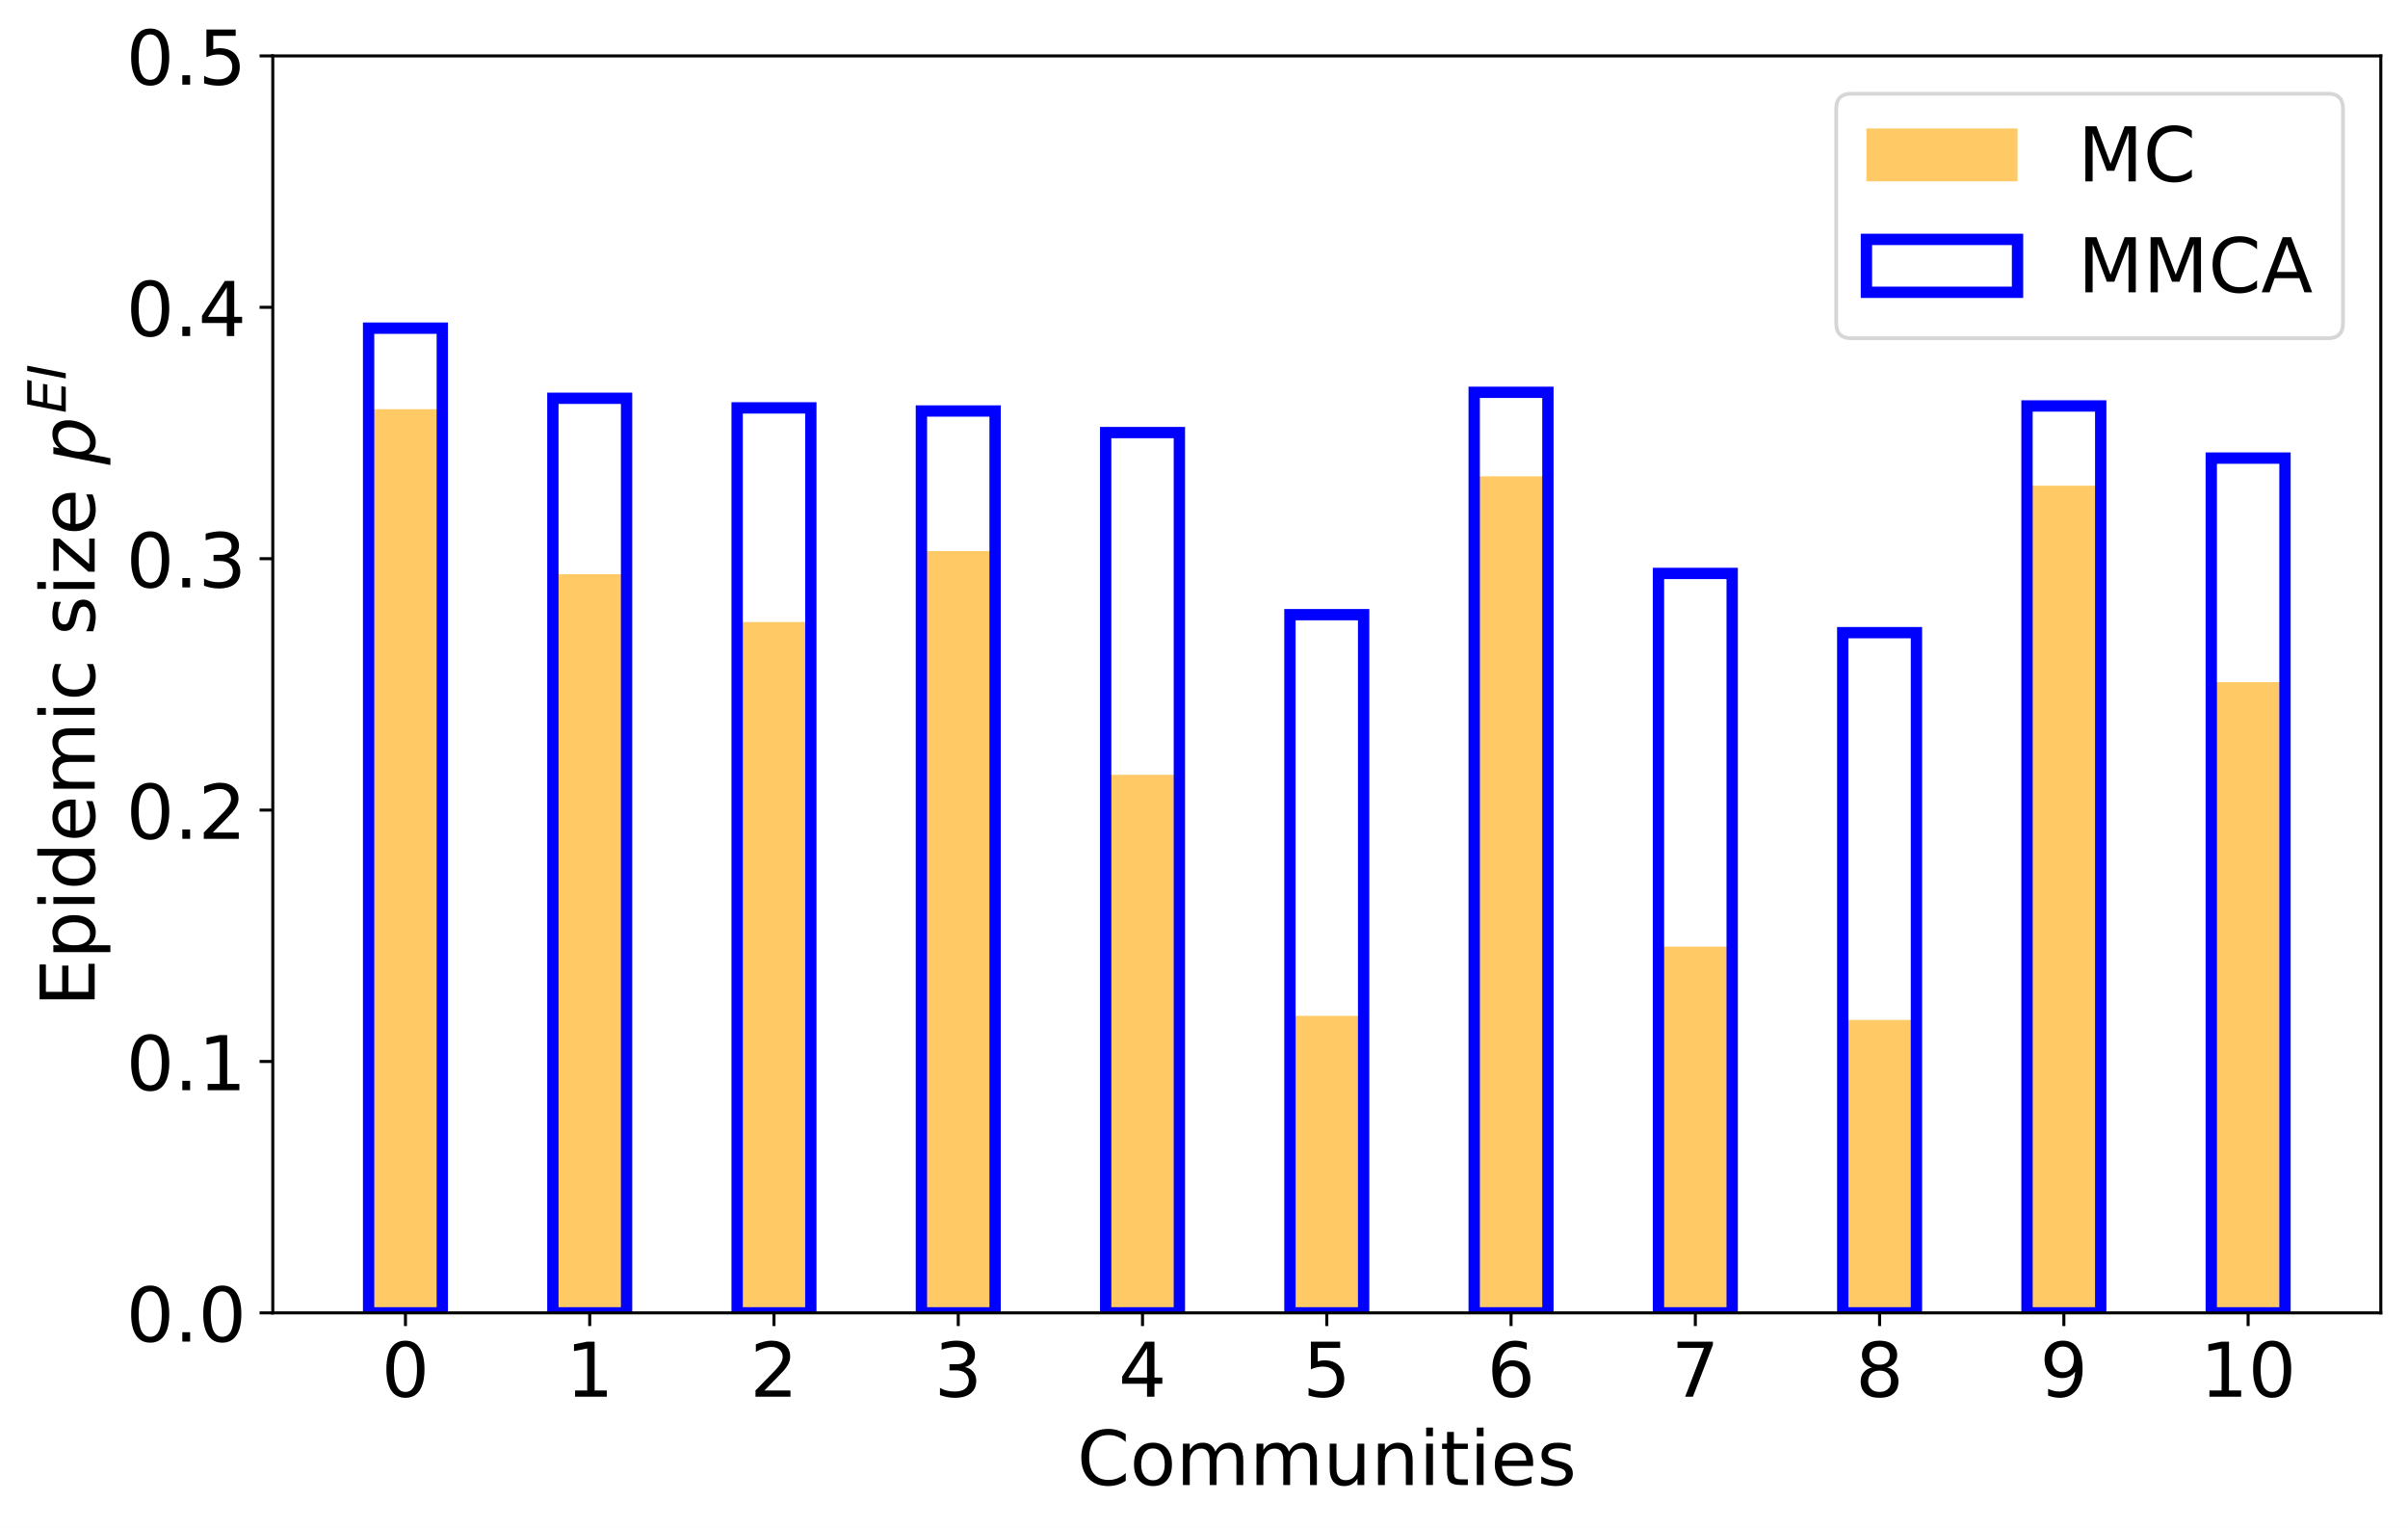
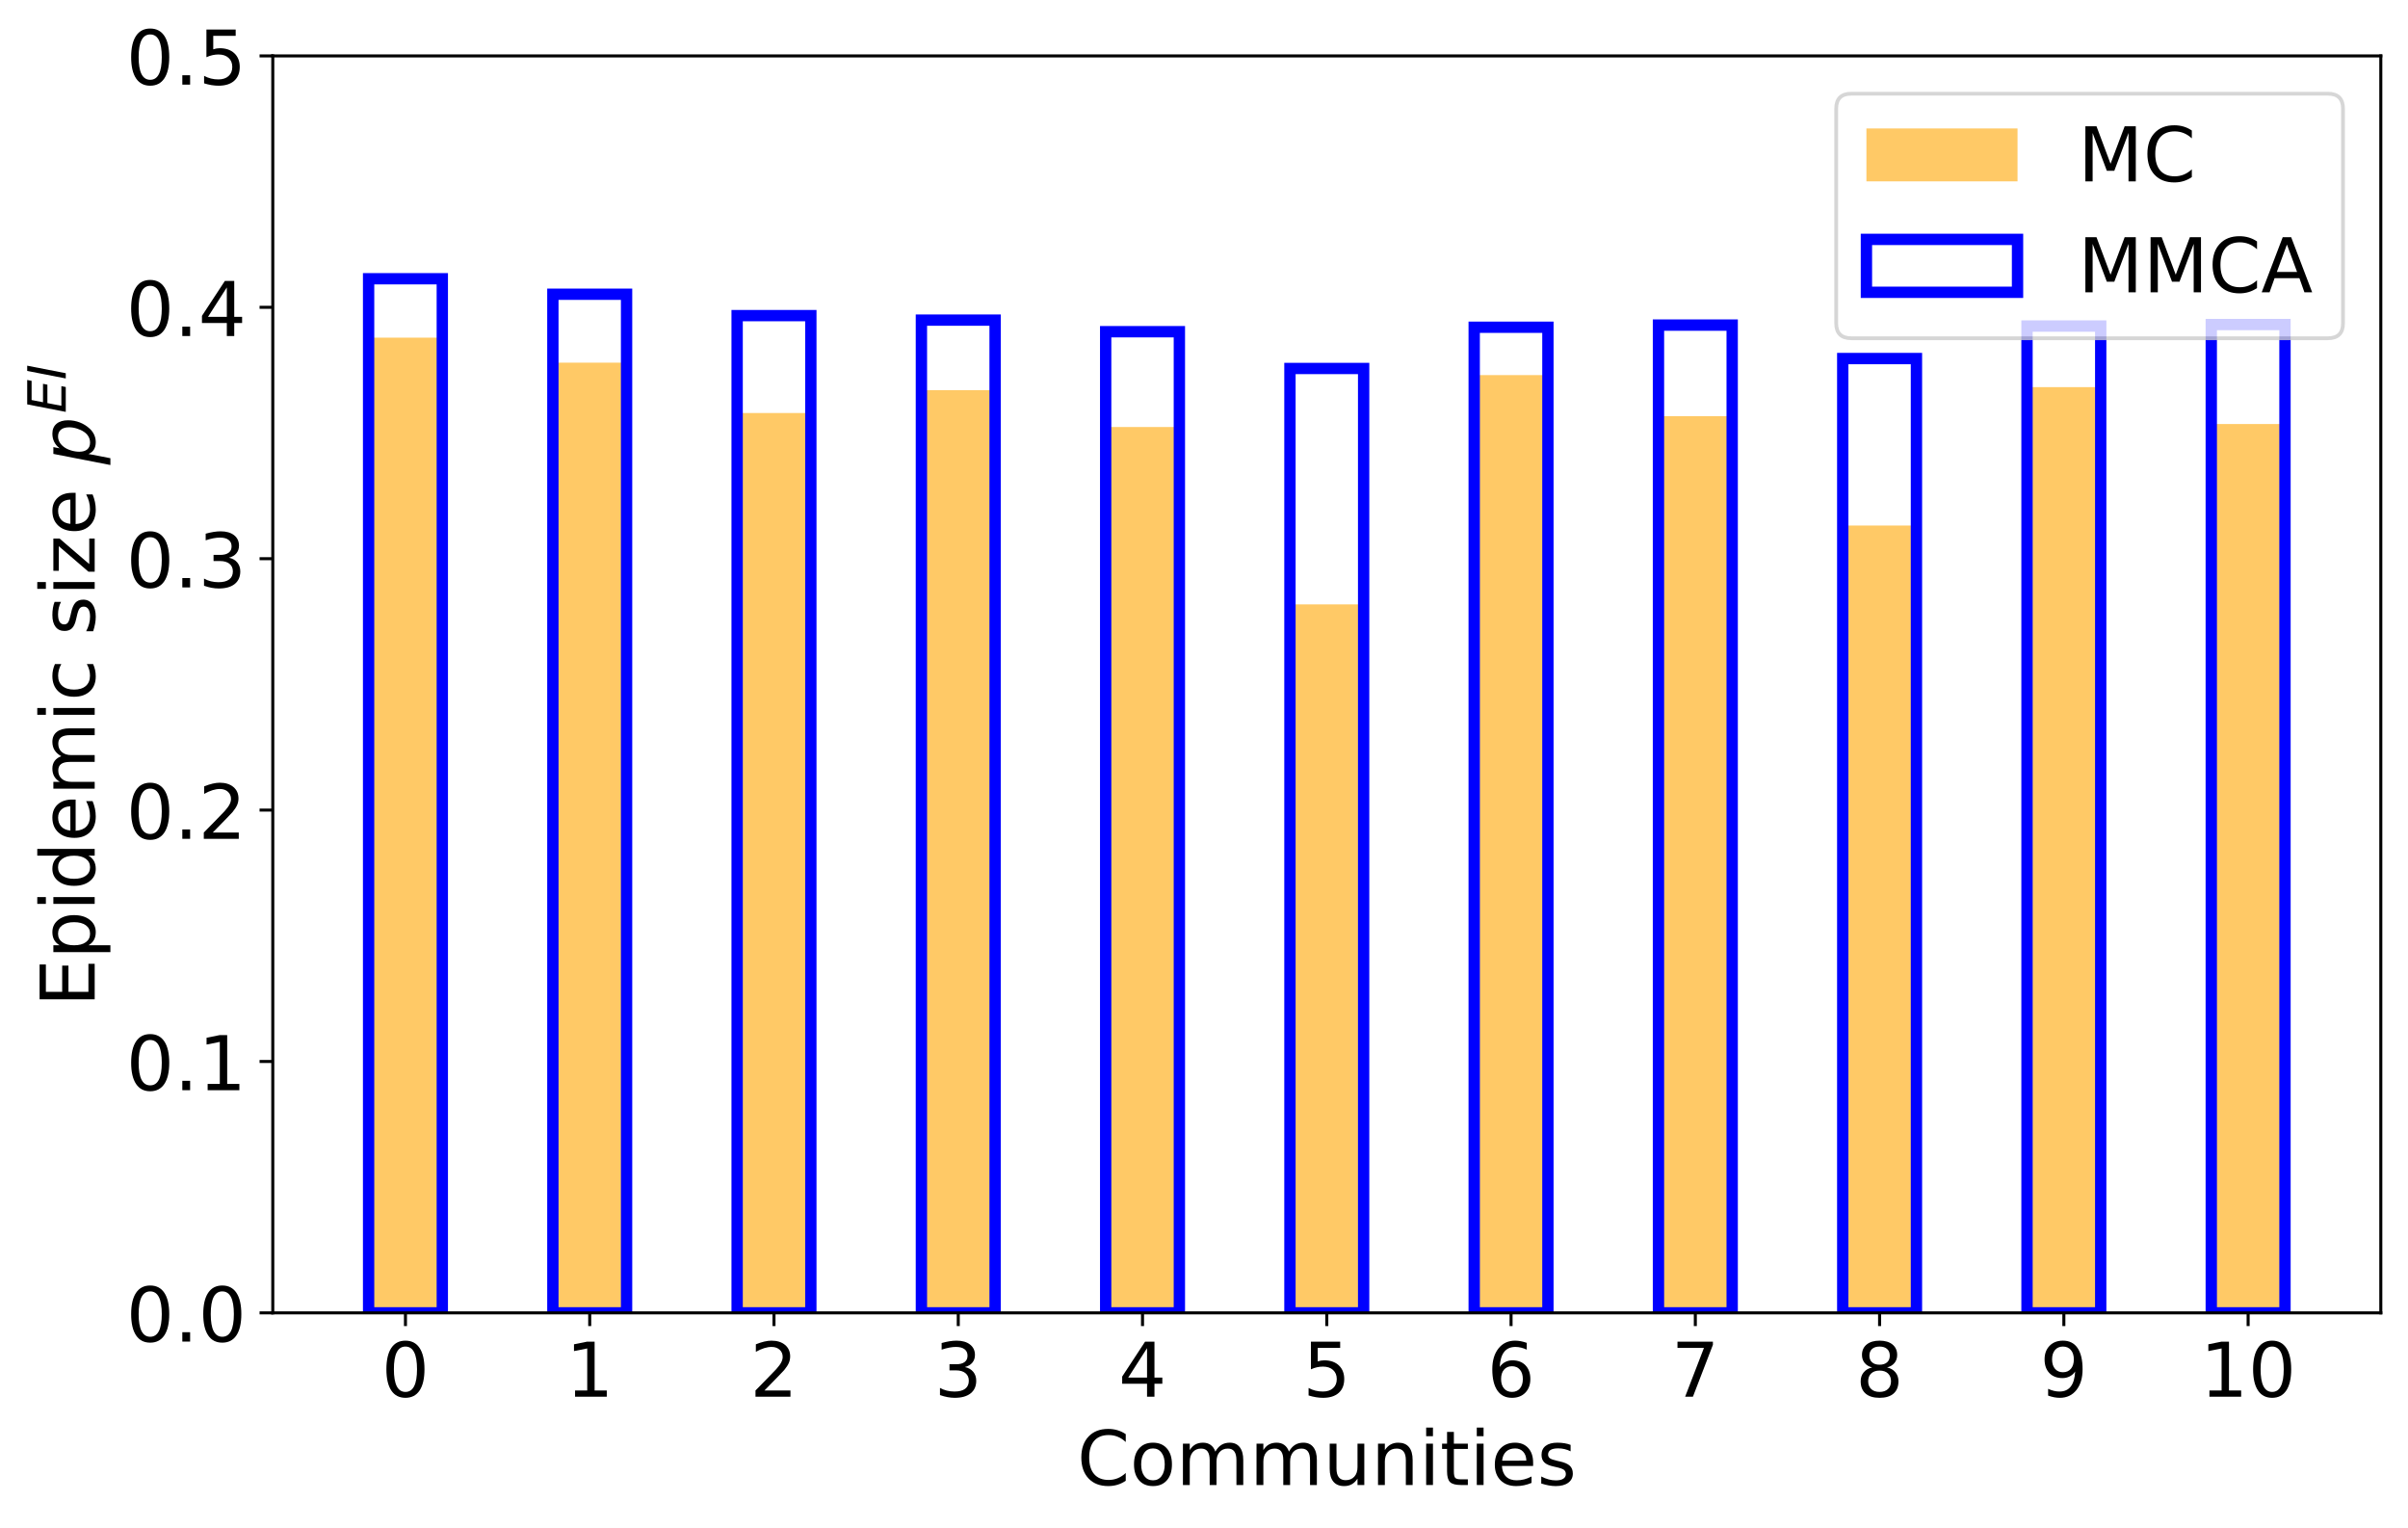
<svg xmlns="http://www.w3.org/2000/svg" xmlns:xlink="http://www.w3.org/1999/xlink" width="637.406pt" height="404.351pt" viewBox="0 0 637.406 404.351" version="1.1">
  <defs>
    <style type="text/css">*{stroke-linejoin: round; stroke-linecap: butt}</style>
  </defs>
  <g id="figure_1">
    <g id="patch_1">
      <path d="M 0 404.351  L 637.406 404.351  L 637.406 0  L 0 0  z " style="fill: #ffffff" />
    </g>
    <g id="axes_1">
      <g id="patch_2">
        <path d="M 72.206 347.438  L 630.206 347.438  L 630.206 14.798  L 72.206 14.798  z " style="fill: #ffffff" />
      </g>
      <g id="patch_3">
-         <path d="M 97.57 347.438  L 117.08 347.438  L 117.08 108.293  L 97.57 108.293  z " clip-path="url(#pa3b31637f6)" style="fill: #ffa500; opacity: 0.6" />
+         <path d="M 97.57 347.438  L 117.08 347.438  L 117.08 89.355  L 97.57 89.355  z " clip-path="url(#p7cdf5a2695)" style="fill: #ffa500; opacity: 0.6" />
      </g>
      <g id="patch_4">
-         <path d="M 146.346 347.438  L 165.857 347.438  L 165.857 151.952  L 146.346 151.952  z " clip-path="url(#pa3b31637f6)" style="fill: #ffa500; opacity: 0.6" />
+         <path d="M 146.346 347.438  L 165.857 347.438  L 165.857 95.974  L 146.346 95.974  z " clip-path="url(#p7cdf5a2695)" style="fill: #ffa500; opacity: 0.6" />
      </g>
      <g id="patch_5">
-         <path d="M 195.122 347.438  L 214.633 347.438  L 214.633 164.607  L 195.122 164.607  z " clip-path="url(#pa3b31637f6)" style="fill: #ffa500; opacity: 0.6" />
+         <path d="M 195.122 347.438  L 214.633 347.438  L 214.633 109.301  L 195.122 109.301  z " clip-path="url(#p7cdf5a2695)" style="fill: #ffa500; opacity: 0.6" />
      </g>
      <g id="patch_6">
-         <path d="M 243.899 347.438  L 263.409 347.438  L 263.409 145.829  L 243.899 145.829  z " clip-path="url(#pa3b31637f6)" style="fill: #ffa500; opacity: 0.6" />
+         <path d="M 243.899 347.438  L 263.409 347.438  L 263.409 103.26  L 243.899 103.26  z " clip-path="url(#p7cdf5a2695)" style="fill: #ffa500; opacity: 0.6" />
      </g>
      <g id="patch_7">
-         <path d="M 292.675 347.438  L 312.185 347.438  L 312.185 205.049  L 292.675 205.049  z " clip-path="url(#pa3b31637f6)" style="fill: #ffa500; opacity: 0.6" />
+         <path d="M 292.675 347.438  L 312.185 347.438  L 312.185 113.006  L 292.675 113.006  z " clip-path="url(#p7cdf5a2695)" style="fill: #ffa500; opacity: 0.6" />
      </g>
      <g id="patch_8">
-         <path d="M 341.451 347.438  L 360.961 347.438  L 360.961 268.833  L 341.451 268.833  z " clip-path="url(#pa3b31637f6)" style="fill: #ffa500; opacity: 0.6" />
+         <path d="M 341.451 347.438  L 360.961 347.438  L 360.961 159.943  L 341.451 159.943  z " clip-path="url(#p7cdf5a2695)" style="fill: #ffa500; opacity: 0.6" />
      </g>
      <g id="patch_9">
-         <path d="M 390.227 347.438  L 409.738 347.438  L 409.738 126.052  L 390.227 126.052  z " clip-path="url(#pa3b31637f6)" style="fill: #ffa500; opacity: 0.6" />
+         <path d="M 390.227 347.438  L 409.738 347.438  L 409.738 99.268  L 390.227 99.268  z " clip-path="url(#p7cdf5a2695)" style="fill: #ffa500; opacity: 0.6" />
      </g>
      <g id="patch_10">
-         <path d="M 439.003 347.438  L 458.514 347.438  L 458.514 250.515  L 439.003 250.515  z " clip-path="url(#pa3b31637f6)" style="fill: #ffa500; opacity: 0.6" />
+         <path d="M 439.003 347.438  L 458.514 347.438  L 458.514 110.134  L 439.003 110.134  z " clip-path="url(#p7cdf5a2695)" style="fill: #ffa500; opacity: 0.6" />
      </g>
      <g id="patch_11">
-         <path d="M 487.78 347.438  L 507.29 347.438  L 507.29 269.926  L 487.78 269.926  z " clip-path="url(#pa3b31637f6)" style="fill: #ffa500; opacity: 0.6" />
+         <path d="M 487.78 347.438  L 507.29 347.438  L 507.29 139.073  L 487.78 139.073  z " clip-path="url(#p7cdf5a2695)" style="fill: #ffa500; opacity: 0.6" />
      </g>
      <g id="patch_12">
-         <path d="M 536.556 347.438  L 556.066 347.438  L 556.066 128.538  L 536.556 128.538  z " clip-path="url(#pa3b31637f6)" style="fill: #ffa500; opacity: 0.6" />
+         <path d="M 536.556 347.438  L 556.066 347.438  L 556.066 102.452  L 536.556 102.452  z " clip-path="url(#p7cdf5a2695)" style="fill: #ffa500; opacity: 0.6" />
      </g>
      <g id="patch_13">
-         <path d="M 585.332 347.438  L 604.843 347.438  L 604.843 180.53  L 585.332 180.53  z " clip-path="url(#pa3b31637f6)" style="fill: #ffa500; opacity: 0.6" />
+         <path d="M 585.332 347.438  L 604.843 347.438  L 604.843 112.214  L 585.332 112.214  z " clip-path="url(#p7cdf5a2695)" style="fill: #ffa500; opacity: 0.6" />
      </g>
      <g id="patch_14">
-         <path d="M 97.57 347.438  L 117.08 347.438  L 117.08 86.847  L 97.57 86.847  L 97.57 347.438  z " clip-path="url(#pa3b31637f6)" style="fill: none; stroke: #0000ff; stroke-width: 3; stroke-linejoin: miter" />
+         <path d="M 97.57 347.438  L 117.08 347.438  L 117.08 73.767  L 97.57 73.767  L 97.57 347.438  z " clip-path="url(#p7cdf5a2695)" style="fill: none; stroke: #0000ff; stroke-width: 3; stroke-linejoin: miter" />
      </g>
      <g id="patch_15">
-         <path d="M 146.346 347.438  L 165.857 347.438  L 165.857 105.404  L 146.346 105.404  L 146.346 347.438  z " clip-path="url(#pa3b31637f6)" style="fill: none; stroke: #0000ff; stroke-width: 3; stroke-linejoin: miter" />
+         <path d="M 146.346 347.438  L 165.857 347.438  L 165.857 77.864  L 146.346 77.864  L 146.346 347.438  z " clip-path="url(#p7cdf5a2695)" style="fill: none; stroke: #0000ff; stroke-width: 3; stroke-linejoin: miter" />
      </g>
      <g id="patch_16">
-         <path d="M 195.122 347.438  L 214.633 347.438  L 214.633 107.944  L 195.122 107.944  L 195.122 347.438  z " clip-path="url(#pa3b31637f6)" style="fill: none; stroke: #0000ff; stroke-width: 3; stroke-linejoin: miter" />
+         <path d="M 195.122 347.438  L 214.633 347.438  L 214.633 83.528  L 195.122 83.528  L 195.122 347.438  z " clip-path="url(#p7cdf5a2695)" style="fill: none; stroke: #0000ff; stroke-width: 3; stroke-linejoin: miter" />
      </g>
      <g id="patch_17">
-         <path d="M 243.899 347.438  L 263.409 347.438  L 263.409 108.764  L 243.899 108.764  L 243.899 347.438  z " clip-path="url(#pa3b31637f6)" style="fill: none; stroke: #0000ff; stroke-width: 3; stroke-linejoin: miter" />
+         <path d="M 243.899 347.438  L 263.409 347.438  L 263.409 84.711  L 243.899 84.711  L 243.899 347.438  z " clip-path="url(#p7cdf5a2695)" style="fill: none; stroke: #0000ff; stroke-width: 3; stroke-linejoin: miter" />
      </g>
      <g id="patch_18">
-         <path d="M 292.675 347.438  L 312.185 347.438  L 312.185 114.476  L 292.675 114.476  L 292.675 347.438  z " clip-path="url(#pa3b31637f6)" style="fill: none; stroke: #0000ff; stroke-width: 3; stroke-linejoin: miter" />
+         <path d="M 292.675 347.438  L 312.185 347.438  L 312.185 87.783  L 292.675 87.783  L 292.675 347.438  z " clip-path="url(#p7cdf5a2695)" style="fill: none; stroke: #0000ff; stroke-width: 3; stroke-linejoin: miter" />
      </g>
      <g id="patch_19">
-         <path d="M 341.451 347.438  L 360.961 347.438  L 360.961 162.666  L 341.451 162.666  L 341.451 347.438  z " clip-path="url(#pa3b31637f6)" style="fill: none; stroke: #0000ff; stroke-width: 3; stroke-linejoin: miter" />
+         <path d="M 341.451 347.438  L 360.961 347.438  L 360.961 97.518  L 341.451 97.518  L 341.451 347.438  z " clip-path="url(#p7cdf5a2695)" style="fill: none; stroke: #0000ff; stroke-width: 3; stroke-linejoin: miter" />
      </g>
      <g id="patch_20">
-         <path d="M 390.227 347.438  L 409.738 347.438  L 409.738 103.822  L 390.227 103.822  L 390.227 347.438  z " clip-path="url(#pa3b31637f6)" style="fill: none; stroke: #0000ff; stroke-width: 3; stroke-linejoin: miter" />
+         <path d="M 390.227 347.438  L 409.738 347.438  L 409.738 86.607  L 390.227 86.607  L 390.227 347.438  z " clip-path="url(#p7cdf5a2695)" style="fill: none; stroke: #0000ff; stroke-width: 3; stroke-linejoin: miter" />
      </g>
      <g id="patch_21">
-         <path d="M 439.003 347.438  L 458.514 347.438  L 458.514 151.755  L 439.003 151.755  L 439.003 347.438  z " clip-path="url(#pa3b31637f6)" style="fill: none; stroke: #0000ff; stroke-width: 3; stroke-linejoin: miter" />
+         <path d="M 439.003 347.438  L 458.514 347.438  L 458.514 86.037  L 439.003 86.037  L 439.003 347.438  z " clip-path="url(#p7cdf5a2695)" style="fill: none; stroke: #0000ff; stroke-width: 3; stroke-linejoin: miter" />
      </g>
      <g id="patch_22">
-         <path d="M 487.78 347.438  L 507.29 347.438  L 507.29 167.422  L 487.78 167.422  L 487.78 347.438  z " clip-path="url(#pa3b31637f6)" style="fill: none; stroke: #0000ff; stroke-width: 3; stroke-linejoin: miter" />
+         <path d="M 487.78 347.438  L 507.29 347.438  L 507.29 94.886  L 487.78 94.886  L 487.78 347.438  z " clip-path="url(#p7cdf5a2695)" style="fill: none; stroke: #0000ff; stroke-width: 3; stroke-linejoin: miter" />
      </g>
      <g id="patch_23">
-         <path d="M 536.556 347.438  L 556.066 347.438  L 556.066 107.435  L 536.556 107.435  L 536.556 347.438  z " clip-path="url(#pa3b31637f6)" style="fill: none; stroke: #0000ff; stroke-width: 3; stroke-linejoin: miter" />
+         <path d="M 536.556 347.438  L 556.066 347.438  L 556.066 86.292  L 536.556 86.292  L 536.556 347.438  z " clip-path="url(#p7cdf5a2695)" style="fill: none; stroke: #0000ff; stroke-width: 3; stroke-linejoin: miter" />
      </g>
      <g id="patch_24">
-         <path d="M 585.332 347.438  L 604.843 347.438  L 604.843 121.231  L 585.332 121.231  L 585.332 347.438  z " clip-path="url(#pa3b31637f6)" style="fill: none; stroke: #0000ff; stroke-width: 3; stroke-linejoin: miter" />
+         <path d="M 585.332 347.438  L 604.843 347.438  L 604.843 85.889  L 585.332 85.889  L 585.332 347.438  z " clip-path="url(#p7cdf5a2695)" style="fill: none; stroke: #0000ff; stroke-width: 3; stroke-linejoin: miter" />
      </g>
      <g id="matplotlib.axis_1">
        <g id="xtick_1">
          <g id="line2d_1">
            <defs>
-               <path id="me8654ed941" d="M 0 0  L 0 3.5  " style="stroke: #000000; stroke-width: 0.8" />
-             </defs>
-             <g>
-               <use xlink:href="#me8654ed941" x="107.325" y="347.438" style="stroke: #000000; stroke-width: 0.8" />
+               <path id="m4cc60327c1" d="M 0 0  L 0 3.5  " style="stroke: #000000; stroke-width: 0.8" />
+             </defs>
+             <g>
+               <use xlink:href="#m4cc60327c1" x="107.325" y="347.438" style="stroke: #000000; stroke-width: 0.8" />
            </g>
          </g>
          <g id="text_1">
            <g transform="translate(100.9626 369.6353) scale(0.2 -0.2)">
              <defs>
                <path id="DejaVuSans-30" d="M 2034 4250  Q 1547 4250 1301 3770  Q 1056 3291 1056 2328  Q 1056 1369 1301 889  Q 1547 409 2034 409  Q 2525 409 2770 889  Q 3016 1369 3016 2328  Q 3016 3291 2770 3770  Q 2525 4250 2034 4250  z M 2034 4750  Q 2819 4750 3233 4129  Q 3647 3509 3647 2328  Q 3647 1150 3233 529  Q 2819 -91 2034 -91  Q 1250 -91 836 529  Q 422 1150 422 2328  Q 422 3509 836 4129  Q 1250 4750 2034 4750  z " transform="scale(0.015625)" />
              </defs>
              <use xlink:href="#DejaVuSans-30" />
            </g>
          </g>
        </g>
        <g id="xtick_2">
          <g id="line2d_2">
            <g>
-               <use xlink:href="#me8654ed941" x="156.101" y="347.438" style="stroke: #000000; stroke-width: 0.8" />
+               <use xlink:href="#m4cc60327c1" x="156.101" y="347.438" style="stroke: #000000; stroke-width: 0.8" />
            </g>
          </g>
          <g id="text_2">
            <g transform="translate(149.7389 369.6353) scale(0.2 -0.2)">
              <defs>
                <path id="DejaVuSans-31" d="M 794 531  L 1825 531  L 1825 4091  L 703 3866  L 703 4441  L 1819 4666  L 2450 4666  L 2450 531  L 3481 531  L 3481 0  L 794 0  L 794 531  z " transform="scale(0.015625)" />
              </defs>
              <use xlink:href="#DejaVuSans-31" />
            </g>
          </g>
        </g>
        <g id="xtick_3">
          <g id="line2d_3">
            <g>
-               <use xlink:href="#me8654ed941" x="204.878" y="347.438" style="stroke: #000000; stroke-width: 0.8" />
+               <use xlink:href="#m4cc60327c1" x="204.878" y="347.438" style="stroke: #000000; stroke-width: 0.8" />
            </g>
          </g>
          <g id="text_3">
            <g transform="translate(198.5151 369.6353) scale(0.2 -0.2)">
              <defs>
                <path id="DejaVuSans-32" d="M 1228 531  L 3431 531  L 3431 0  L 469 0  L 469 531  Q 828 903 1448 1529  Q 2069 2156 2228 2338  Q 2531 2678 2651 2914  Q 2772 3150 2772 3378  Q 2772 3750 2511 3984  Q 2250 4219 1831 4219  Q 1534 4219 1204 4116  Q 875 4013 500 3803  L 500 4441  Q 881 4594 1212 4672  Q 1544 4750 1819 4750  Q 2544 4750 2975 4387  Q 3406 4025 3406 3419  Q 3406 3131 3298 2873  Q 3191 2616 2906 2266  Q 2828 2175 2409 1742  Q 1991 1309 1228 531  z " transform="scale(0.015625)" />
              </defs>
              <use xlink:href="#DejaVuSans-32" />
            </g>
          </g>
        </g>
        <g id="xtick_4">
          <g id="line2d_4">
            <g>
-               <use xlink:href="#me8654ed941" x="253.654" y="347.438" style="stroke: #000000; stroke-width: 0.8" />
+               <use xlink:href="#m4cc60327c1" x="253.654" y="347.438" style="stroke: #000000; stroke-width: 0.8" />
            </g>
          </g>
          <g id="text_4">
            <g transform="translate(247.2913 369.6353) scale(0.2 -0.2)">
              <defs>
                <path id="DejaVuSans-33" d="M 2597 2516  Q 3050 2419 3304 2112  Q 3559 1806 3559 1356  Q 3559 666 3084 287  Q 2609 -91 1734 -91  Q 1441 -91 1130 -33  Q 819 25 488 141  L 488 750  Q 750 597 1062 519  Q 1375 441 1716 441  Q 2309 441 2620 675  Q 2931 909 2931 1356  Q 2931 1769 2642 2001  Q 2353 2234 1838 2234  L 1294 2234  L 1294 2753  L 1863 2753  Q 2328 2753 2575 2939  Q 2822 3125 2822 3475  Q 2822 3834 2567 4026  Q 2313 4219 1838 4219  Q 1578 4219 1281 4162  Q 984 4106 628 3988  L 628 4550  Q 988 4650 1302 4700  Q 1616 4750 1894 4750  Q 2613 4750 3031 4423  Q 3450 4097 3450 3541  Q 3450 3153 3228 2886  Q 3006 2619 2597 2516  z " transform="scale(0.015625)" />
              </defs>
              <use xlink:href="#DejaVuSans-33" />
            </g>
          </g>
        </g>
        <g id="xtick_5">
          <g id="line2d_5">
            <g>
-               <use xlink:href="#me8654ed941" x="302.43" y="347.438" style="stroke: #000000; stroke-width: 0.8" />
+               <use xlink:href="#m4cc60327c1" x="302.43" y="347.438" style="stroke: #000000; stroke-width: 0.8" />
            </g>
          </g>
          <g id="text_5">
            <g transform="translate(296.0675 369.6353) scale(0.2 -0.2)">
              <defs>
                <path id="DejaVuSans-34" d="M 2419 4116  L 825 1625  L 2419 1625  L 2419 4116  z M 2253 4666  L 3047 4666  L 3047 1625  L 3713 1625  L 3713 1100  L 3047 1100  L 3047 0  L 2419 0  L 2419 1100  L 313 1100  L 313 1709  L 2253 4666  z " transform="scale(0.015625)" />
              </defs>
              <use xlink:href="#DejaVuSans-34" />
            </g>
          </g>
        </g>
        <g id="xtick_6">
          <g id="line2d_6">
            <g>
-               <use xlink:href="#me8654ed941" x="351.206" y="347.438" style="stroke: #000000; stroke-width: 0.8" />
+               <use xlink:href="#m4cc60327c1" x="351.206" y="347.438" style="stroke: #000000; stroke-width: 0.8" />
            </g>
          </g>
          <g id="text_6">
            <g transform="translate(344.8438 369.6353) scale(0.2 -0.2)">
              <defs>
                <path id="DejaVuSans-35" d="M 691 4666  L 3169 4666  L 3169 4134  L 1269 4134  L 1269 2991  Q 1406 3038 1543 3061  Q 1681 3084 1819 3084  Q 2600 3084 3056 2656  Q 3513 2228 3513 1497  Q 3513 744 3044 326  Q 2575 -91 1722 -91  Q 1428 -91 1123 -41  Q 819 9 494 109  L 494 744  Q 775 591 1075 516  Q 1375 441 1709 441  Q 2250 441 2565 725  Q 2881 1009 2881 1497  Q 2881 1984 2565 2268  Q 2250 2553 1709 2553  Q 1456 2553 1204 2497  Q 953 2441 691 2322  L 691 4666  z " transform="scale(0.015625)" />
              </defs>
              <use xlink:href="#DejaVuSans-35" />
            </g>
          </g>
        </g>
        <g id="xtick_7">
          <g id="line2d_7">
            <g>
-               <use xlink:href="#me8654ed941" x="399.982" y="347.438" style="stroke: #000000; stroke-width: 0.8" />
+               <use xlink:href="#m4cc60327c1" x="399.982" y="347.438" style="stroke: #000000; stroke-width: 0.8" />
            </g>
          </g>
          <g id="text_7">
            <g transform="translate(393.62 369.6353) scale(0.2 -0.2)">
              <defs>
                <path id="DejaVuSans-36" d="M 2113 2584  Q 1688 2584 1439 2293  Q 1191 2003 1191 1497  Q 1191 994 1439 701  Q 1688 409 2113 409  Q 2538 409 2786 701  Q 3034 994 3034 1497  Q 3034 2003 2786 2293  Q 2538 2584 2113 2584  z M 3366 4563  L 3366 3988  Q 3128 4100 2886 4159  Q 2644 4219 2406 4219  Q 1781 4219 1451 3797  Q 1122 3375 1075 2522  Q 1259 2794 1537 2939  Q 1816 3084 2150 3084  Q 2853 3084 3261 2657  Q 3669 2231 3669 1497  Q 3669 778 3244 343  Q 2819 -91 2113 -91  Q 1303 -91 875 529  Q 447 1150 447 2328  Q 447 3434 972 4092  Q 1497 4750 2381 4750  Q 2619 4750 2861 4703  Q 3103 4656 3366 4563  z " transform="scale(0.015625)" />
              </defs>
              <use xlink:href="#DejaVuSans-36" />
            </g>
          </g>
        </g>
        <g id="xtick_8">
          <g id="line2d_8">
            <g>
-               <use xlink:href="#me8654ed941" x="448.759" y="347.438" style="stroke: #000000; stroke-width: 0.8" />
+               <use xlink:href="#m4cc60327c1" x="448.759" y="347.438" style="stroke: #000000; stroke-width: 0.8" />
            </g>
          </g>
          <g id="text_8">
            <g transform="translate(442.3962 369.6353) scale(0.2 -0.2)">
              <defs>
                <path id="DejaVuSans-37" d="M 525 4666  L 3525 4666  L 3525 4397  L 1831 0  L 1172 0  L 2766 4134  L 525 4134  L 525 4666  z " transform="scale(0.015625)" />
              </defs>
              <use xlink:href="#DejaVuSans-37" />
            </g>
          </g>
        </g>
        <g id="xtick_9">
          <g id="line2d_9">
            <g>
-               <use xlink:href="#me8654ed941" x="497.535" y="347.438" style="stroke: #000000; stroke-width: 0.8" />
+               <use xlink:href="#m4cc60327c1" x="497.535" y="347.438" style="stroke: #000000; stroke-width: 0.8" />
            </g>
          </g>
          <g id="text_9">
            <g transform="translate(491.1724 369.6353) scale(0.2 -0.2)">
              <defs>
                <path id="DejaVuSans-38" d="M 2034 2216  Q 1584 2216 1326 1975  Q 1069 1734 1069 1313  Q 1069 891 1326 650  Q 1584 409 2034 409  Q 2484 409 2743 651  Q 3003 894 3003 1313  Q 3003 1734 2745 1975  Q 2488 2216 2034 2216  z M 1403 2484  Q 997 2584 770 2862  Q 544 3141 544 3541  Q 544 4100 942 4425  Q 1341 4750 2034 4750  Q 2731 4750 3128 4425  Q 3525 4100 3525 3541  Q 3525 3141 3298 2862  Q 3072 2584 2669 2484  Q 3125 2378 3379 2068  Q 3634 1759 3634 1313  Q 3634 634 3220 271  Q 2806 -91 2034 -91  Q 1263 -91 848 271  Q 434 634 434 1313  Q 434 1759 690 2068  Q 947 2378 1403 2484  z M 1172 3481  Q 1172 3119 1398 2916  Q 1625 2713 2034 2713  Q 2441 2713 2670 2916  Q 2900 3119 2900 3481  Q 2900 3844 2670 4047  Q 2441 4250 2034 4250  Q 1625 4250 1398 4047  Q 1172 3844 1172 3481  z " transform="scale(0.015625)" />
              </defs>
              <use xlink:href="#DejaVuSans-38" />
            </g>
          </g>
        </g>
        <g id="xtick_10">
          <g id="line2d_10">
            <g>
-               <use xlink:href="#me8654ed941" x="546.311" y="347.438" style="stroke: #000000; stroke-width: 0.8" />
+               <use xlink:href="#m4cc60327c1" x="546.311" y="347.438" style="stroke: #000000; stroke-width: 0.8" />
            </g>
          </g>
          <g id="text_10">
            <g transform="translate(539.9486 369.6353) scale(0.2 -0.2)">
              <defs>
                <path id="DejaVuSans-39" d="M 703 97  L 703 672  Q 941 559 1184 500  Q 1428 441 1663 441  Q 2288 441 2617 861  Q 2947 1281 2994 2138  Q 2813 1869 2534 1725  Q 2256 1581 1919 1581  Q 1219 1581 811 2004  Q 403 2428 403 3163  Q 403 3881 828 4315  Q 1253 4750 1959 4750  Q 2769 4750 3195 4129  Q 3622 3509 3622 2328  Q 3622 1225 3098 567  Q 2575 -91 1691 -91  Q 1453 -91 1209 -44  Q 966 3 703 97  z M 1959 2075  Q 2384 2075 2632 2365  Q 2881 2656 2881 3163  Q 2881 3666 2632 3958  Q 2384 4250 1959 4250  Q 1534 4250 1286 3958  Q 1038 3666 1038 3163  Q 1038 2656 1286 2365  Q 1534 2075 1959 2075  z " transform="scale(0.015625)" />
              </defs>
              <use xlink:href="#DejaVuSans-39" />
            </g>
          </g>
        </g>
        <g id="xtick_11">
          <g id="line2d_11">
            <g>
-               <use xlink:href="#me8654ed941" x="595.087" y="347.438" style="stroke: #000000; stroke-width: 0.8" />
+               <use xlink:href="#m4cc60327c1" x="595.087" y="347.438" style="stroke: #000000; stroke-width: 0.8" />
            </g>
          </g>
          <g id="text_11">
            <g transform="translate(582.3624 369.6353) scale(0.2 -0.2)">
              <use xlink:href="#DejaVuSans-31" />
              <use xlink:href="#DejaVuSans-30" transform="translate(63.62305 0)" />
            </g>
          </g>
        </g>
        <g id="text_12">
          <g transform="translate(285.1094 392.9916) scale(0.2 -0.2)">
            <defs>
              <path id="DejaVuSans-43" d="M 4122 4306  L 4122 3641  Q 3803 3938 3442 4084  Q 3081 4231 2675 4231  Q 1875 4231 1450 3742  Q 1025 3253 1025 2328  Q 1025 1406 1450 917  Q 1875 428 2675 428  Q 3081 428 3442 575  Q 3803 722 4122 1019  L 4122 359  Q 3791 134 3420 21  Q 3050 -91 2638 -91  Q 1578 -91 968 557  Q 359 1206 359 2328  Q 359 3453 968 4101  Q 1578 4750 2638 4750  Q 3056 4750 3426 4639  Q 3797 4528 4122 4306  z " transform="scale(0.015625)" />
              <path id="DejaVuSans-6f" d="M 1959 3097  Q 1497 3097 1228 2736  Q 959 2375 959 1747  Q 959 1119 1226 758  Q 1494 397 1959 397  Q 2419 397 2687 759  Q 2956 1122 2956 1747  Q 2956 2369 2687 2733  Q 2419 3097 1959 3097  z M 1959 3584  Q 2709 3584 3137 3096  Q 3566 2609 3566 1747  Q 3566 888 3137 398  Q 2709 -91 1959 -91  Q 1206 -91 779 398  Q 353 888 353 1747  Q 353 2609 779 3096  Q 1206 3584 1959 3584  z " transform="scale(0.015625)" />
              <path id="DejaVuSans-6d" d="M 3328 2828  Q 3544 3216 3844 3400  Q 4144 3584 4550 3584  Q 5097 3584 5394 3201  Q 5691 2819 5691 2113  L 5691 0  L 5113 0  L 5113 2094  Q 5113 2597 4934 2840  Q 4756 3084 4391 3084  Q 3944 3084 3684 2787  Q 3425 2491 3425 1978  L 3425 0  L 2847 0  L 2847 2094  Q 2847 2600 2669 2842  Q 2491 3084 2119 3084  Q 1678 3084 1418 2786  Q 1159 2488 1159 1978  L 1159 0  L 581 0  L 581 3500  L 1159 3500  L 1159 2956  Q 1356 3278 1631 3431  Q 1906 3584 2284 3584  Q 2666 3584 2933 3390  Q 3200 3197 3328 2828  z " transform="scale(0.015625)" />
              <path id="DejaVuSans-75" d="M 544 1381  L 544 3500  L 1119 3500  L 1119 1403  Q 1119 906 1312 657  Q 1506 409 1894 409  Q 2359 409 2629 706  Q 2900 1003 2900 1516  L 2900 3500  L 3475 3500  L 3475 0  L 2900 0  L 2900 538  Q 2691 219 2414 64  Q 2138 -91 1772 -91  Q 1169 -91 856 284  Q 544 659 544 1381  z M 1991 3584  L 1991 3584  z " transform="scale(0.015625)" />
              <path id="DejaVuSans-6e" d="M 3513 2113  L 3513 0  L 2938 0  L 2938 2094  Q 2938 2591 2744 2837  Q 2550 3084 2163 3084  Q 1697 3084 1428 2787  Q 1159 2491 1159 1978  L 1159 0  L 581 0  L 581 3500  L 1159 3500  L 1159 2956  Q 1366 3272 1645 3428  Q 1925 3584 2291 3584  Q 2894 3584 3203 3211  Q 3513 2838 3513 2113  z " transform="scale(0.015625)" />
              <path id="DejaVuSans-69" d="M 603 3500  L 1178 3500  L 1178 0  L 603 0  L 603 3500  z M 603 4863  L 1178 4863  L 1178 4134  L 603 4134  L 603 4863  z " transform="scale(0.015625)" />
              <path id="DejaVuSans-74" d="M 1172 4494  L 1172 3500  L 2356 3500  L 2356 3053  L 1172 3053  L 1172 1153  Q 1172 725 1289 603  Q 1406 481 1766 481  L 2356 481  L 2356 0  L 1766 0  Q 1100 0 847 248  Q 594 497 594 1153  L 594 3053  L 172 3053  L 172 3500  L 594 3500  L 594 4494  L 1172 4494  z " transform="scale(0.015625)" />
              <path id="DejaVuSans-65" d="M 3597 1894  L 3597 1613  L 953 1613  Q 991 1019 1311 708  Q 1631 397 2203 397  Q 2534 397 2845 478  Q 3156 559 3463 722  L 3463 178  Q 3153 47 2828 -22  Q 2503 -91 2169 -91  Q 1331 -91 842 396  Q 353 884 353 1716  Q 353 2575 817 3079  Q 1281 3584 2069 3584  Q 2775 3584 3186 3129  Q 3597 2675 3597 1894  z M 3022 2063  Q 3016 2534 2758 2815  Q 2500 3097 2075 3097  Q 1594 3097 1305 2825  Q 1016 2553 972 2059  L 3022 2063  z " transform="scale(0.015625)" />
              <path id="DejaVuSans-73" d="M 2834 3397  L 2834 2853  Q 2591 2978 2328 3040  Q 2066 3103 1784 3103  Q 1356 3103 1142 2972  Q 928 2841 928 2578  Q 928 2378 1081 2264  Q 1234 2150 1697 2047  L 1894 2003  Q 2506 1872 2764 1633  Q 3022 1394 3022 966  Q 3022 478 2636 193  Q 2250 -91 1575 -91  Q 1294 -91 989 -36  Q 684 19 347 128  L 347 722  Q 666 556 975 473  Q 1284 391 1588 391  Q 1994 391 2212 530  Q 2431 669 2431 922  Q 2431 1156 2273 1281  Q 2116 1406 1581 1522  L 1381 1569  Q 847 1681 609 1914  Q 372 2147 372 2553  Q 372 3047 722 3315  Q 1072 3584 1716 3584  Q 2034 3584 2315 3537  Q 2597 3491 2834 3397  z " transform="scale(0.015625)" />
            </defs>
            <use xlink:href="#DejaVuSans-43" />
            <use xlink:href="#DejaVuSans-6f" transform="translate(69.82422 0)" />
            <use xlink:href="#DejaVuSans-6d" transform="translate(131.0059 0)" />
            <use xlink:href="#DejaVuSans-6d" transform="translate(228.418 0)" />
            <use xlink:href="#DejaVuSans-75" transform="translate(325.8301 0)" />
            <use xlink:href="#DejaVuSans-6e" transform="translate(389.209 0)" />
            <use xlink:href="#DejaVuSans-69" transform="translate(452.5879 0)" />
            <use xlink:href="#DejaVuSans-74" transform="translate(480.3711 0)" />
            <use xlink:href="#DejaVuSans-69" transform="translate(519.5801 0)" />
            <use xlink:href="#DejaVuSans-65" transform="translate(547.3633 0)" />
            <use xlink:href="#DejaVuSans-73" transform="translate(608.8867 0)" />
          </g>
        </g>
      </g>
      <g id="matplotlib.axis_2">
        <g id="ytick_1">
          <g id="line2d_12">
            <defs>
-               <path id="m17e57c0ab8" d="M 0 0  L -3.5 0  " style="stroke: #000000; stroke-width: 0.8" />
-             </defs>
-             <g>
-               <use xlink:href="#m17e57c0ab8" x="72.206" y="347.438" style="stroke: #000000; stroke-width: 0.8" />
+               <path id="mf530ab070c" d="M 0 0  L -3.5 0  " style="stroke: #000000; stroke-width: 0.8" />
+             </defs>
+             <g>
+               <use xlink:href="#mf530ab070c" x="72.206" y="347.438" style="stroke: #000000; stroke-width: 0.8" />
            </g>
          </g>
          <g id="text_13">
            <g transform="translate(33.4 355.0369) scale(0.2 -0.2)">
              <defs>
                <path id="DejaVuSans-2e" d="M 684 794  L 1344 794  L 1344 0  L 684 0  L 684 794  z " transform="scale(0.015625)" />
              </defs>
              <use xlink:href="#DejaVuSans-30" />
              <use xlink:href="#DejaVuSans-2e" transform="translate(63.62305 0)" />
              <use xlink:href="#DejaVuSans-30" transform="translate(95.41016 0)" />
            </g>
          </g>
        </g>
        <g id="ytick_2">
          <g id="line2d_13">
            <g>
-               <use xlink:href="#m17e57c0ab8" x="72.206" y="280.91" style="stroke: #000000; stroke-width: 0.8" />
+               <use xlink:href="#mf530ab070c" x="72.206" y="280.91" style="stroke: #000000; stroke-width: 0.8" />
            </g>
          </g>
          <g id="text_14">
            <g transform="translate(33.4 288.5089) scale(0.2 -0.2)">
              <use xlink:href="#DejaVuSans-30" />
              <use xlink:href="#DejaVuSans-2e" transform="translate(63.62305 0)" />
              <use xlink:href="#DejaVuSans-31" transform="translate(95.41016 0)" />
            </g>
          </g>
        </g>
        <g id="ytick_3">
          <g id="line2d_14">
            <g>
-               <use xlink:href="#m17e57c0ab8" x="72.206" y="214.382" style="stroke: #000000; stroke-width: 0.8" />
+               <use xlink:href="#mf530ab070c" x="72.206" y="214.382" style="stroke: #000000; stroke-width: 0.8" />
            </g>
          </g>
          <g id="text_15">
            <g transform="translate(33.4 221.9809) scale(0.2 -0.2)">
              <use xlink:href="#DejaVuSans-30" />
              <use xlink:href="#DejaVuSans-2e" transform="translate(63.62305 0)" />
              <use xlink:href="#DejaVuSans-32" transform="translate(95.41016 0)" />
            </g>
          </g>
        </g>
        <g id="ytick_4">
          <g id="line2d_15">
            <g>
-               <use xlink:href="#m17e57c0ab8" x="72.206" y="147.854" style="stroke: #000000; stroke-width: 0.8" />
+               <use xlink:href="#mf530ab070c" x="72.206" y="147.854" style="stroke: #000000; stroke-width: 0.8" />
            </g>
          </g>
          <g id="text_16">
            <g transform="translate(33.4 155.4529) scale(0.2 -0.2)">
              <use xlink:href="#DejaVuSans-30" />
              <use xlink:href="#DejaVuSans-2e" transform="translate(63.62305 0)" />
              <use xlink:href="#DejaVuSans-33" transform="translate(95.41016 0)" />
            </g>
          </g>
        </g>
        <g id="ytick_5">
          <g id="line2d_16">
            <g>
-               <use xlink:href="#m17e57c0ab8" x="72.206" y="81.326" style="stroke: #000000; stroke-width: 0.8" />
+               <use xlink:href="#mf530ab070c" x="72.206" y="81.326" style="stroke: #000000; stroke-width: 0.8" />
            </g>
          </g>
          <g id="text_17">
            <g transform="translate(33.4 88.92488) scale(0.2 -0.2)">
              <use xlink:href="#DejaVuSans-30" />
              <use xlink:href="#DejaVuSans-2e" transform="translate(63.62305 0)" />
              <use xlink:href="#DejaVuSans-34" transform="translate(95.41016 0)" />
            </g>
          </g>
        </g>
        <g id="ytick_6">
          <g id="line2d_17">
            <g>
-               <use xlink:href="#m17e57c0ab8" x="72.206" y="14.798" style="stroke: #000000; stroke-width: 0.8" />
+               <use xlink:href="#mf530ab070c" x="72.206" y="14.798" style="stroke: #000000; stroke-width: 0.8" />
            </g>
          </g>
          <g id="text_18">
            <g transform="translate(33.4 22.39688) scale(0.2 -0.2)">
              <use xlink:href="#DejaVuSans-30" />
              <use xlink:href="#DejaVuSans-2e" transform="translate(63.62305 0)" />
              <use xlink:href="#DejaVuSans-35" transform="translate(95.41016 0)" />
            </g>
          </g>
        </g>
        <g id="text_19">
          <g transform="translate(25.2 266.4184) rotate(-90) scale(0.2 -0.2)">
            <defs>
              <path id="DejaVuSans-45" d="M 628 4666  L 3578 4666  L 3578 4134  L 1259 4134  L 1259 2753  L 3481 2753  L 3481 2222  L 1259 2222  L 1259 531  L 3634 531  L 3634 0  L 628 0  L 628 4666  z " transform="scale(0.015625)" />
              <path id="DejaVuSans-70" d="M 1159 525  L 1159 -1331  L 581 -1331  L 581 3500  L 1159 3500  L 1159 2969  Q 1341 3281 1617 3432  Q 1894 3584 2278 3584  Q 2916 3584 3314 3078  Q 3713 2572 3713 1747  Q 3713 922 3314 415  Q 2916 -91 2278 -91  Q 1894 -91 1617 61  Q 1341 213 1159 525  z M 3116 1747  Q 3116 2381 2855 2742  Q 2594 3103 2138 3103  Q 1681 3103 1420 2742  Q 1159 2381 1159 1747  Q 1159 1113 1420 752  Q 1681 391 2138 391  Q 2594 391 2855 752  Q 3116 1113 3116 1747  z " transform="scale(0.015625)" />
              <path id="DejaVuSans-64" d="M 2906 2969  L 2906 4863  L 3481 4863  L 3481 0  L 2906 0  L 2906 525  Q 2725 213 2448 61  Q 2172 -91 1784 -91  Q 1150 -91 751 415  Q 353 922 353 1747  Q 353 2572 751 3078  Q 1150 3584 1784 3584  Q 2172 3584 2448 3432  Q 2725 3281 2906 2969  z M 947 1747  Q 947 1113 1208 752  Q 1469 391 1925 391  Q 2381 391 2643 752  Q 2906 1113 2906 1747  Q 2906 2381 2643 2742  Q 2381 3103 1925 3103  Q 1469 3103 1208 2742  Q 947 2381 947 1747  z " transform="scale(0.015625)" />
              <path id="DejaVuSans-63" d="M 3122 3366  L 3122 2828  Q 2878 2963 2633 3030  Q 2388 3097 2138 3097  Q 1578 3097 1268 2742  Q 959 2388 959 1747  Q 959 1106 1268 751  Q 1578 397 2138 397  Q 2388 397 2633 464  Q 2878 531 3122 666  L 3122 134  Q 2881 22 2623 -34  Q 2366 -91 2075 -91  Q 1284 -91 818 406  Q 353 903 353 1747  Q 353 2603 823 3093  Q 1294 3584 2113 3584  Q 2378 3584 2631 3529  Q 2884 3475 3122 3366  z " transform="scale(0.015625)" />
              <path id="DejaVuSans-20" transform="scale(0.015625)" />
              <path id="DejaVuSans-7a" d="M 353 3500  L 3084 3500  L 3084 2975  L 922 459  L 3084 459  L 3084 0  L 275 0  L 275 525  L 2438 3041  L 353 3041  L 353 3500  z " transform="scale(0.015625)" />
              <path id="DejaVuSans-Oblique-70" d="M 3175 2156  Q 3175 2616 2975 2859  Q 2775 3103 2400 3103  Q 2144 3103 1911 2972  Q 1678 2841 1497 2591  Q 1319 2344 1212 1994  Q 1106 1644 1106 1300  Q 1106 863 1306 627  Q 1506 391 1875 391  Q 2147 391 2380 519  Q 2613 647 2778 891  Q 2956 1147 3065 1494  Q 3175 1841 3175 2156  z M 1394 2969  Q 1625 3272 1939 3428  Q 2253 3584 2638 3584  Q 3175 3584 3472 3232  Q 3769 2881 3769 2247  Q 3769 1728 3584 1258  Q 3400 788 3053 416  Q 2822 169 2531 39  Q 2241 -91 1919 -91  Q 1547 -91 1294 64  Q 1041 219 916 525  L 556 -1331  L -19 -1331  L 922 3500  L 1497 3500  L 1394 2969  z " transform="scale(0.015625)" />
              <path id="DejaVuSans-Oblique-45" d="M 1081 4666  L 4031 4666  L 3928 4134  L 1606 4134  L 1338 2753  L 3566 2753  L 3463 2222  L 1234 2222  L 909 531  L 3284 531  L 3181 0  L 172 0  L 1081 4666  z " transform="scale(0.015625)" />
              <path id="DejaVuSans-Oblique-49" d="M 1081 4666  L 1716 4666  L 806 0  L 172 0  L 1081 4666  z " transform="scale(0.015625)" />
            </defs>
            <use xlink:href="#DejaVuSans-45" transform="translate(0 0.684375)" />
            <use xlink:href="#DejaVuSans-70" transform="translate(63.18359 0.684375)" />
            <use xlink:href="#DejaVuSans-69" transform="translate(126.6602 0.684375)" />
            <use xlink:href="#DejaVuSans-64" transform="translate(154.4434 0.684375)" />
            <use xlink:href="#DejaVuSans-65" transform="translate(217.9199 0.684375)" />
            <use xlink:href="#DejaVuSans-6d" transform="translate(279.4434 0.684375)" />
            <use xlink:href="#DejaVuSans-69" transform="translate(376.8555 0.684375)" />
            <use xlink:href="#DejaVuSans-63" transform="translate(404.6387 0.684375)" />
            <use xlink:href="#DejaVuSans-20" transform="translate(459.6191 0.684375)" />
            <use xlink:href="#DejaVuSans-73" transform="translate(491.4062 0.684375)" />
            <use xlink:href="#DejaVuSans-69" transform="translate(543.5059 0.684375)" />
            <use xlink:href="#DejaVuSans-7a" transform="translate(571.2891 0.684375)" />
            <use xlink:href="#DejaVuSans-65" transform="translate(623.7793 0.684375)" />
            <use xlink:href="#DejaVuSans-20" transform="translate(685.3027 0.684375)" />
            <use xlink:href="#DejaVuSans-Oblique-70" transform="translate(717.0898 0.684375)" />
            <use xlink:href="#DejaVuSans-Oblique-45" transform="translate(785.2163 38.96563) scale(0.7)" />
            <use xlink:href="#DejaVuSans-Oblique-49" transform="translate(829.4448 38.96563) scale(0.7)" />
          </g>
        </g>
      </g>
      <g id="patch_25">
        <path d="M 72.206 347.438  L 72.206 14.798  " style="fill: none; stroke: #000000; stroke-width: 0.8; stroke-linejoin: miter; stroke-linecap: square" />
      </g>
      <g id="patch_26">
        <path d="M 630.206 347.438  L 630.206 14.798  " style="fill: none; stroke: #000000; stroke-width: 0.8; stroke-linejoin: miter; stroke-linecap: square" />
      </g>
      <g id="patch_27">
        <path d="M 72.206 347.438  L 630.206 347.438  " style="fill: none; stroke: #000000; stroke-width: 0.8; stroke-linejoin: miter; stroke-linecap: square" />
      </g>
      <g id="patch_28">
        <path d="M 72.206 14.798  L 630.206 14.798  " style="fill: none; stroke: #000000; stroke-width: 0.8; stroke-linejoin: miter; stroke-linecap: square" />
      </g>
      <g id="legend_1">
        <g id="patch_29">
          <path d="M 490.047 89.511  L 616.206 89.511  Q 620.206 89.511 620.206 85.511  L 620.206 28.798  Q 620.206 24.798 616.206 24.798  L 490.047 24.798  Q 486.047 24.798 486.047 28.798  L 486.047 85.511  Q 486.047 89.511 490.047 89.511  z " style="fill: #ffffff; opacity: 0.8; stroke: #cccccc; stroke-linejoin: miter" />
        </g>
        <g id="patch_30">
          <path d="M 494.047 47.995  L 534.047 47.995  L 534.047 33.995  L 494.047 33.995  z " style="fill: #ffa500; opacity: 0.6" />
        </g>
        <g id="text_20">
          <g transform="translate(550.0469 47.99531) scale(0.2 -0.2)">
            <defs>
              <path id="DejaVuSans-4d" d="M 628 4666  L 1569 4666  L 2759 1491  L 3956 4666  L 4897 4666  L 4897 0  L 4281 0  L 4281 4097  L 3078 897  L 2444 897  L 1241 4097  L 1241 0  L 628 0  L 628 4666  z " transform="scale(0.015625)" />
            </defs>
            <use xlink:href="#DejaVuSans-4d" />
            <use xlink:href="#DejaVuSans-43" transform="translate(86.2793 0)" />
          </g>
        </g>
        <g id="patch_31">
          <path d="M 494.047 77.352  L 534.047 77.352  L 534.047 63.352  L 494.047 63.352  L 494.047 77.352  z " style="fill: none; stroke: #0000ff; stroke-width: 3; stroke-linejoin: miter" />
        </g>
        <g id="text_21">
          <g transform="translate(550.0469 77.35156) scale(0.2 -0.2)">
            <defs>
              <path id="DejaVuSans-41" d="M 2188 4044  L 1331 1722  L 3047 1722  L 2188 4044  z M 1831 4666  L 2547 4666  L 4325 0  L 3669 0  L 3244 1197  L 1141 1197  L 716 0  L 50 0  L 1831 4666  z " transform="scale(0.015625)" />
            </defs>
            <use xlink:href="#DejaVuSans-4d" />
            <use xlink:href="#DejaVuSans-4d" transform="translate(86.2793 0)" />
            <use xlink:href="#DejaVuSans-43" transform="translate(172.5586 0)" />
            <use xlink:href="#DejaVuSans-41" transform="translate(242.3828 0)" />
          </g>
        </g>
      </g>
    </g>
  </g>
  <defs>
-     <clipPath id="pa3b31637f6">
+     <clipPath id="p7cdf5a2695">
      <rect x="72.206" y="14.798" width="558" height="332.64" />
    </clipPath>
  </defs>
</svg>
